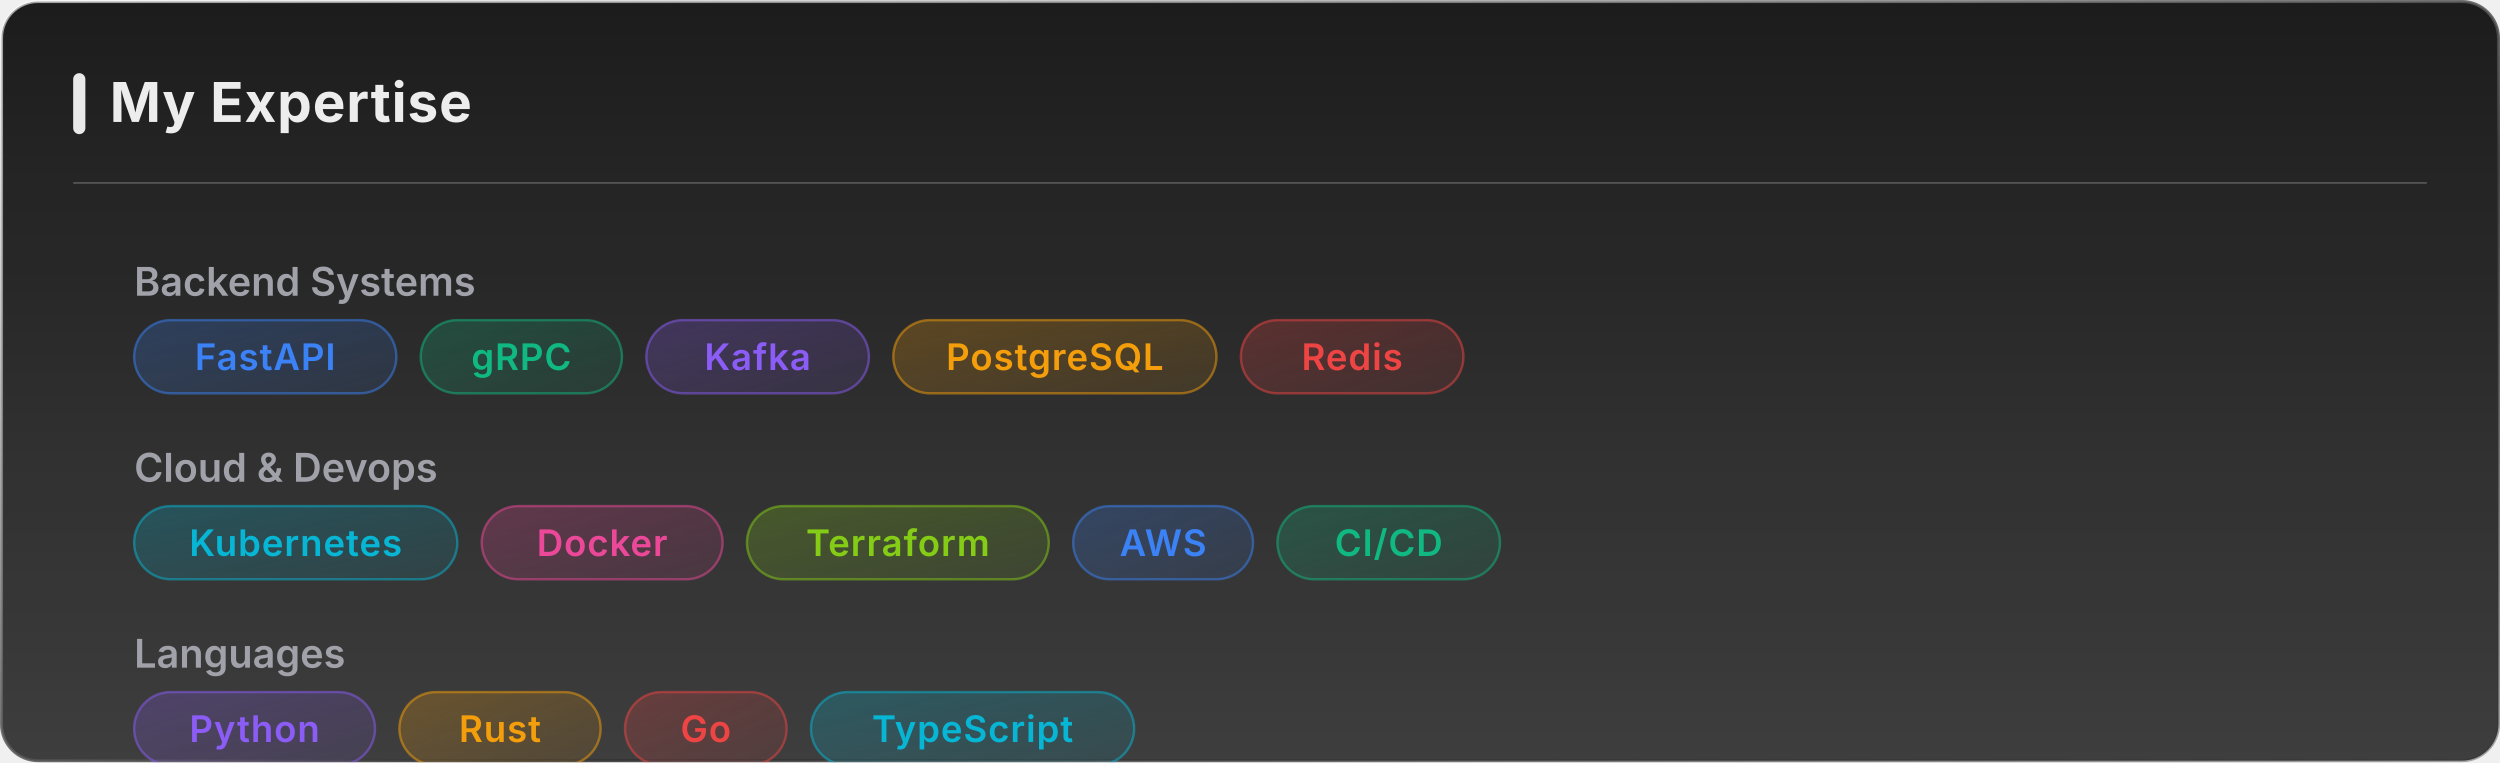
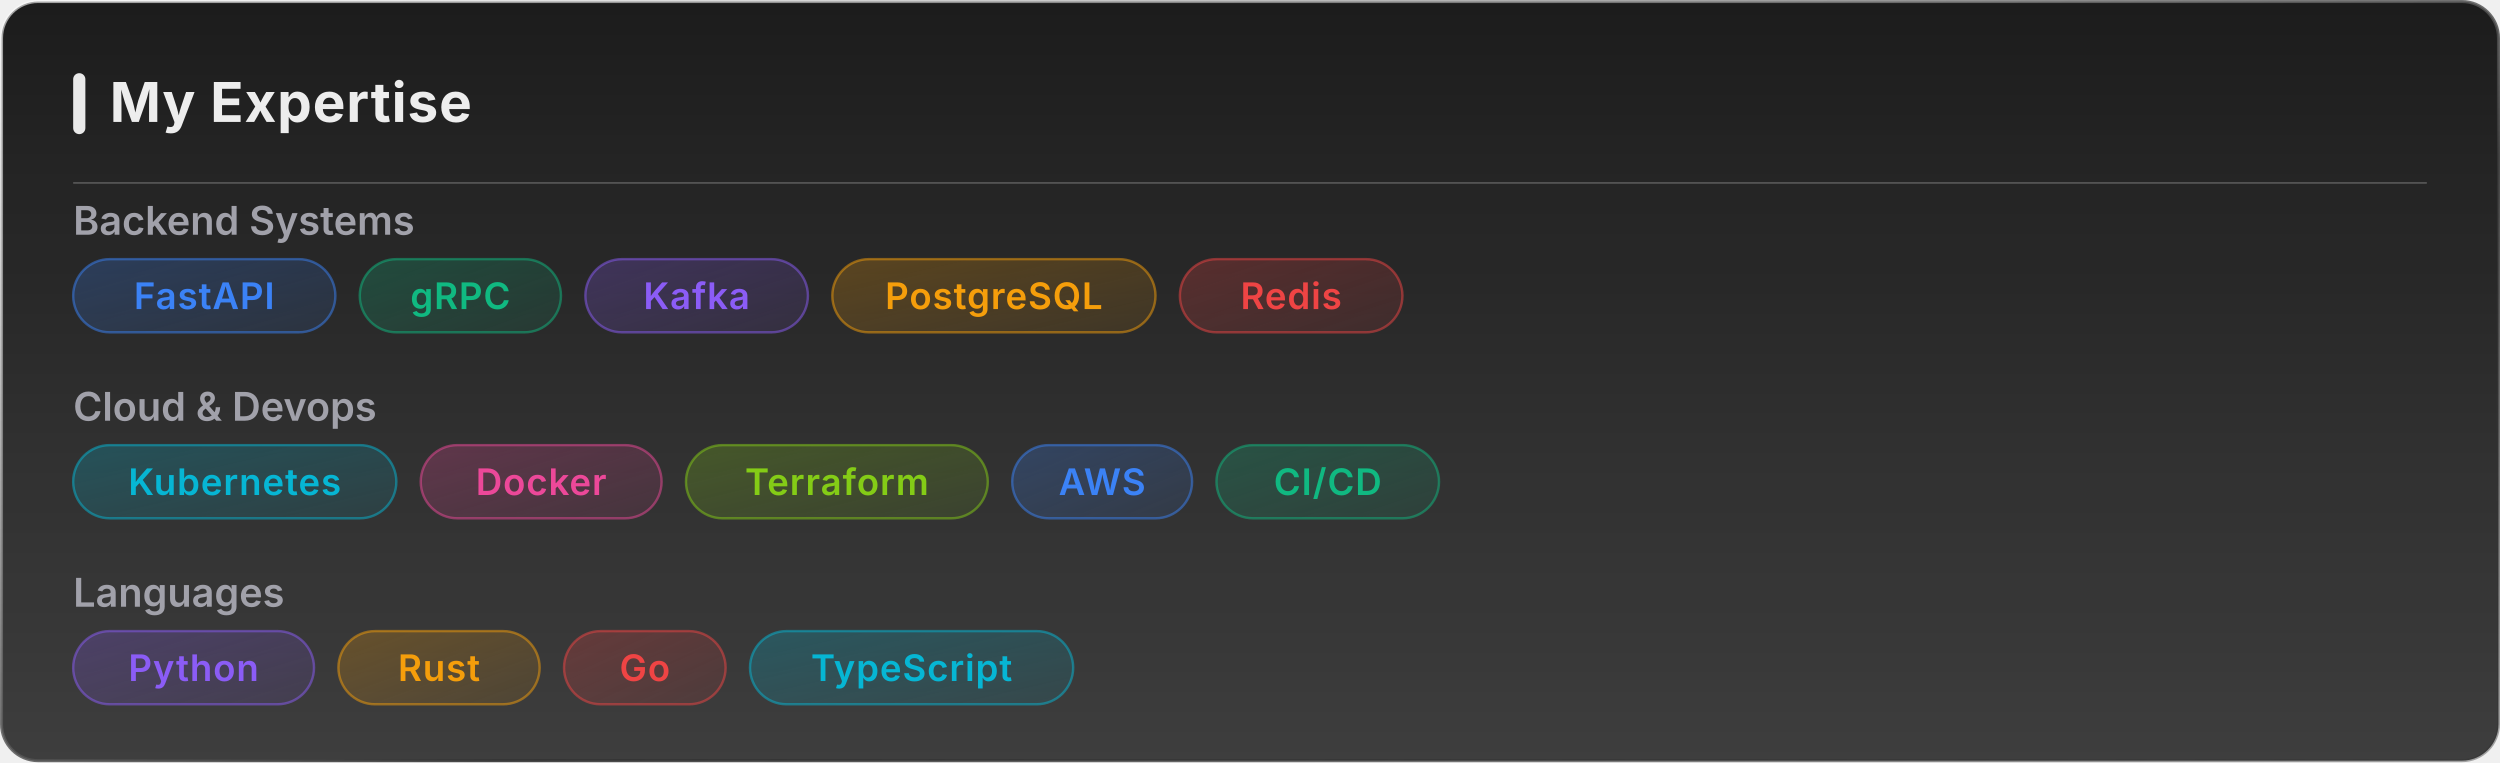
<svg xmlns="http://www.w3.org/2000/svg" width="820" height="250" viewBox="0 0 820 250" role="img">
  <defs>
    <linearGradient id="pf-progress-grad" x1="0%" y1="0%" x2="100%" y2="0%">
      <stop offset="0%" stop-color="#FFFFFF" stop-opacity="0.75" />
      <stop offset="70%" stop-color="#FFFFFF" />
      <stop offset="100%" stop-color="#0070F3" stop-opacity="0.9" />
    </linearGradient>
    <linearGradient id="pf-card-border" x1="0%" y1="0%" x2="100%" y2="100%">
      <stop offset="0%" stop-color="#FFFFFF" stop-opacity="0.6" />
      <stop offset="60%" stop-color="#333333" stop-opacity="0.9" />
      <stop offset="100%" stop-color="#333333" stop-opacity="0.4" />
    </linearGradient>
    <linearGradient id="pf-card-bg" x1="0%" y1="0%" x2="0%" y2="100%">
      <stop offset="0%" stop-color="#111111" stop-opacity="0.95" />
      <stop offset="100%" stop-color="#111111" stop-opacity="0.8" />
    </linearGradient>
    <linearGradient id="pf-card-gradient" x1="0%" y1="0%" x2="100%" y2="0%">
      <stop offset="0%" stop-color="#3b0918" />
      <stop offset="50%" stop-color="#1e1333" />
      <stop offset="100%" stop-color="#091629" />
    </linearGradient>
    <linearGradient id="pf-track-bg" x1="0%" y1="0%" x2="100%" y2="0%">
      <stop offset="0%" stop-color="#A1A1AA" stop-opacity="0.15" />
      <stop offset="100%" stop-color="#A1A1AA" stop-opacity="0.08" />
    </linearGradient>
    <linearGradient id="pf-badge-0" x1="0%" y1="0%" x2="100%" y2="100%">
      <stop offset="0%" stop-color="#3B82F6" stop-opacity="0.25" />
      <stop offset="100%" stop-color="#3B82F6" stop-opacity="0.1" />
    </linearGradient>
    <linearGradient id="pf-badge-1" x1="0%" y1="0%" x2="100%" y2="100%">
      <stop offset="0%" stop-color="#10B981" stop-opacity="0.25" />
      <stop offset="100%" stop-color="#10B981" stop-opacity="0.1" />
    </linearGradient>
    <linearGradient id="pf-badge-2" x1="0%" y1="0%" x2="100%" y2="100%">
      <stop offset="0%" stop-color="#8B5CF6" stop-opacity="0.25" />
      <stop offset="100%" stop-color="#8B5CF6" stop-opacity="0.1" />
    </linearGradient>
    <linearGradient id="pf-badge-3" x1="0%" y1="0%" x2="100%" y2="100%">
      <stop offset="0%" stop-color="#F59E0B" stop-opacity="0.25" />
      <stop offset="100%" stop-color="#F59E0B" stop-opacity="0.1" />
    </linearGradient>
    <linearGradient id="pf-badge-4" x1="0%" y1="0%" x2="100%" y2="100%">
      <stop offset="0%" stop-color="#EF4444" stop-opacity="0.25" />
      <stop offset="100%" stop-color="#EF4444" stop-opacity="0.1" />
    </linearGradient>
    <linearGradient id="pf-badge-5" x1="0%" y1="0%" x2="100%" y2="100%">
      <stop offset="0%" stop-color="#06B6D4" stop-opacity="0.25" />
      <stop offset="100%" stop-color="#06B6D4" stop-opacity="0.1" />
    </linearGradient>
    <linearGradient id="pf-badge-6" x1="0%" y1="0%" x2="100%" y2="100%">
      <stop offset="0%" stop-color="#EC4899" stop-opacity="0.25" />
      <stop offset="100%" stop-color="#EC4899" stop-opacity="0.1" />
    </linearGradient>
    <linearGradient id="pf-badge-7" x1="0%" y1="0%" x2="100%" y2="100%">
      <stop offset="0%" stop-color="#84CC16" stop-opacity="0.25" />
      <stop offset="100%" stop-color="#84CC16" stop-opacity="0.1" />
    </linearGradient>
  </defs>
  <svg x="0" y="0" width="820" height="250" viewBox="0 0 820 250" fill="none" role="group">
    <rect x="0.5" y="0.5" width="819" height="249" fill="url(#pf-card-bg)" stroke="url(#pf-card-border)" stroke-width="1" rx="12" />
    <rect x="24" y="24" width="4" height="20" rx="2" fill="#FFFFFF" opacity="0.9" />
    <text x="36" y="40" font-family="Inter, 'SF Pro Display', -apple-system, sans-serif" font-size="18" font-weight="700" fill="#EDEDED" letter-spacing="0.3">My Expertise</text>
    <line x1="24" y1="60" x2="796" y2="60" stroke="#FFFFFF" stroke-width="0.5" stroke-opacity="0.25" />
-     <text x="44" y="97" font-family="Inter, 'SF Pro Display', -apple-system, sans-serif" font-size="13" font-weight="600" fill="#A1A1AA">Backend Systems</text>
+     <text x="24" y="77" font-family="Inter, 'SF Pro Display', -apple-system, sans-serif" font-size="13" font-weight="600" fill="#A1A1AA">Backend Systems</text>
    <g role="term">
-       <rect x="44" y="105" width="86" height="24" rx="12" fill="url(#pf-badge-0)" stroke="#3B82F6" stroke-width="0.8" stroke-opacity="0.5" />
-       <text x="87.0" y="117.0" font-family="Inter, 'SF Pro Display', -apple-system, sans-serif" font-size="12" fill="#3B82F6" text-anchor="middle" dominant-baseline="central" font-weight="600" letter-spacing="0.3">FastAPI</text>
+       <rect x="24" y="85" width="86" height="24" rx="12" fill="url(#pf-badge-0)" stroke="#3B82F6" stroke-width="0.8" stroke-opacity="0.5" />
+       <text x="67.0" y="97.0" font-family="Inter, 'SF Pro Display', -apple-system, sans-serif" font-size="12" fill="#3B82F6" text-anchor="middle" dominant-baseline="central" font-weight="600" letter-spacing="0.3">FastAPI</text>
    </g>
    <g role="term">
-       <rect x="138" y="105" width="66" height="24" rx="12" fill="url(#pf-badge-1)" stroke="#10B981" stroke-width="0.8" stroke-opacity="0.5" />
-       <text x="171.0" y="117.0" font-family="Inter, 'SF Pro Display', -apple-system, sans-serif" font-size="12" fill="#10B981" text-anchor="middle" dominant-baseline="central" font-weight="600" letter-spacing="0.3">gRPC</text>
+       <rect x="118" y="85" width="66" height="24" rx="12" fill="url(#pf-badge-1)" stroke="#10B981" stroke-width="0.8" stroke-opacity="0.5" />
+       <text x="151.0" y="97.0" font-family="Inter, 'SF Pro Display', -apple-system, sans-serif" font-size="12" fill="#10B981" text-anchor="middle" dominant-baseline="central" font-weight="600" letter-spacing="0.3">gRPC</text>
    </g>
    <g role="term">
-       <rect x="212" y="105" width="73" height="24" rx="12" fill="url(#pf-badge-2)" stroke="#8B5CF6" stroke-width="0.8" stroke-opacity="0.5" />
-       <text x="248.5" y="117.0" font-family="Inter, 'SF Pro Display', -apple-system, sans-serif" font-size="12" fill="#8B5CF6" text-anchor="middle" dominant-baseline="central" font-weight="600" letter-spacing="0.3">Kafka</text>
+       <rect x="192" y="85" width="73" height="24" rx="12" fill="url(#pf-badge-2)" stroke="#8B5CF6" stroke-width="0.8" stroke-opacity="0.5" />
+       <text x="228.5" y="97.0" font-family="Inter, 'SF Pro Display', -apple-system, sans-serif" font-size="12" fill="#8B5CF6" text-anchor="middle" dominant-baseline="central" font-weight="600" letter-spacing="0.3">Kafka</text>
    </g>
    <g role="term">
-       <rect x="293" y="105" width="106" height="24" rx="12" fill="url(#pf-badge-3)" stroke="#F59E0B" stroke-width="0.8" stroke-opacity="0.5" />
-       <text x="346.0" y="117.0" font-family="Inter, 'SF Pro Display', -apple-system, sans-serif" font-size="12" fill="#F59E0B" text-anchor="middle" dominant-baseline="central" font-weight="600" letter-spacing="0.3">PostgreSQL</text>
+       <rect x="273" y="85" width="106" height="24" rx="12" fill="url(#pf-badge-3)" stroke="#F59E0B" stroke-width="0.8" stroke-opacity="0.5" />
+       <text x="326.0" y="97.0" font-family="Inter, 'SF Pro Display', -apple-system, sans-serif" font-size="12" fill="#F59E0B" text-anchor="middle" dominant-baseline="central" font-weight="600" letter-spacing="0.3">PostgreSQL</text>
    </g>
    <g role="term">
-       <rect x="407" y="105" width="73" height="24" rx="12" fill="url(#pf-badge-4)" stroke="#EF4444" stroke-width="0.8" stroke-opacity="0.5" />
-       <text x="443.5" y="117.0" font-family="Inter, 'SF Pro Display', -apple-system, sans-serif" font-size="12" fill="#EF4444" text-anchor="middle" dominant-baseline="central" font-weight="600" letter-spacing="0.3">Redis</text>
+       <rect x="387" y="85" width="73" height="24" rx="12" fill="url(#pf-badge-4)" stroke="#EF4444" stroke-width="0.8" stroke-opacity="0.5" />
+       <text x="423.5" y="97.0" font-family="Inter, 'SF Pro Display', -apple-system, sans-serif" font-size="12" fill="#EF4444" text-anchor="middle" dominant-baseline="central" font-weight="600" letter-spacing="0.3">Redis</text>
    </g>
-     <text x="44" y="158" font-family="Inter, 'SF Pro Display', -apple-system, sans-serif" font-size="13" font-weight="600" fill="#A1A1AA">Cloud &amp; Devops</text>
+     <text x="24" y="138" font-family="Inter, 'SF Pro Display', -apple-system, sans-serif" font-size="13" font-weight="600" fill="#A1A1AA">Cloud &amp; Devops</text>
    <g role="term">
-       <rect x="44" y="166" width="106" height="24" rx="12" fill="url(#pf-badge-5)" stroke="#06B6D4" stroke-width="0.8" stroke-opacity="0.5" />
-       <text x="97.0" y="178.0" font-family="Inter, 'SF Pro Display', -apple-system, sans-serif" font-size="12" fill="#06B6D4" text-anchor="middle" dominant-baseline="central" font-weight="600" letter-spacing="0.3">Kubernetes</text>
+       <rect x="24" y="146" width="106" height="24" rx="12" fill="url(#pf-badge-5)" stroke="#06B6D4" stroke-width="0.8" stroke-opacity="0.5" />
+       <text x="77.0" y="158.0" font-family="Inter, 'SF Pro Display', -apple-system, sans-serif" font-size="12" fill="#06B6D4" text-anchor="middle" dominant-baseline="central" font-weight="600" letter-spacing="0.3">Kubernetes</text>
    </g>
    <g role="term">
-       <rect x="158" y="166" width="79" height="24" rx="12" fill="url(#pf-badge-6)" stroke="#EC4899" stroke-width="0.8" stroke-opacity="0.5" />
-       <text x="197.5" y="178.0" font-family="Inter, 'SF Pro Display', -apple-system, sans-serif" font-size="12" fill="#EC4899" text-anchor="middle" dominant-baseline="central" font-weight="600" letter-spacing="0.3">Docker</text>
+       <rect x="138" y="146" width="79" height="24" rx="12" fill="url(#pf-badge-6)" stroke="#EC4899" stroke-width="0.8" stroke-opacity="0.5" />
+       <text x="177.5" y="158.0" font-family="Inter, 'SF Pro Display', -apple-system, sans-serif" font-size="12" fill="#EC4899" text-anchor="middle" dominant-baseline="central" font-weight="600" letter-spacing="0.3">Docker</text>
    </g>
    <g role="term">
-       <rect x="245" y="166" width="99" height="24" rx="12" fill="url(#pf-badge-7)" stroke="#84CC16" stroke-width="0.8" stroke-opacity="0.5" />
-       <text x="294.5" y="178.0" font-family="Inter, 'SF Pro Display', -apple-system, sans-serif" font-size="12" fill="#84CC16" text-anchor="middle" dominant-baseline="central" font-weight="600" letter-spacing="0.3">Terraform</text>
+       <rect x="225" y="146" width="99" height="24" rx="12" fill="url(#pf-badge-7)" stroke="#84CC16" stroke-width="0.8" stroke-opacity="0.5" />
+       <text x="274.5" y="158.0" font-family="Inter, 'SF Pro Display', -apple-system, sans-serif" font-size="12" fill="#84CC16" text-anchor="middle" dominant-baseline="central" font-weight="600" letter-spacing="0.3">Terraform</text>
    </g>
    <g role="term">
-       <rect x="352" y="166" width="59" height="24" rx="12" fill="url(#pf-badge-0)" stroke="#3B82F6" stroke-width="0.8" stroke-opacity="0.5" />
-       <text x="381.5" y="178.0" font-family="Inter, 'SF Pro Display', -apple-system, sans-serif" font-size="12" fill="#3B82F6" text-anchor="middle" dominant-baseline="central" font-weight="600" letter-spacing="0.3">AWS</text>
+       <rect x="332" y="146" width="59" height="24" rx="12" fill="url(#pf-badge-0)" stroke="#3B82F6" stroke-width="0.8" stroke-opacity="0.5" />
+       <text x="361.5" y="158.0" font-family="Inter, 'SF Pro Display', -apple-system, sans-serif" font-size="12" fill="#3B82F6" text-anchor="middle" dominant-baseline="central" font-weight="600" letter-spacing="0.3">AWS</text>
    </g>
    <g role="term">
-       <rect x="419" y="166" width="73" height="24" rx="12" fill="url(#pf-badge-1)" stroke="#10B981" stroke-width="0.8" stroke-opacity="0.5" />
-       <text x="455.5" y="178.0" font-family="Inter, 'SF Pro Display', -apple-system, sans-serif" font-size="12" fill="#10B981" text-anchor="middle" dominant-baseline="central" font-weight="600" letter-spacing="0.3">CI/CD</text>
+       <rect x="399" y="146" width="73" height="24" rx="12" fill="url(#pf-badge-1)" stroke="#10B981" stroke-width="0.8" stroke-opacity="0.5" />
+       <text x="435.5" y="158.0" font-family="Inter, 'SF Pro Display', -apple-system, sans-serif" font-size="12" fill="#10B981" text-anchor="middle" dominant-baseline="central" font-weight="600" letter-spacing="0.3">CI/CD</text>
    </g>
-     <text x="44" y="219" font-family="Inter, 'SF Pro Display', -apple-system, sans-serif" font-size="13" font-weight="600" fill="#A1A1AA">Languages</text>
+     <text x="24" y="199" font-family="Inter, 'SF Pro Display', -apple-system, sans-serif" font-size="13" font-weight="600" fill="#A1A1AA">Languages</text>
    <g role="term">
-       <rect x="44" y="227" width="79" height="24" rx="12" fill="url(#pf-badge-2)" stroke="#8B5CF6" stroke-width="0.8" stroke-opacity="0.5" />
-       <text x="83.5" y="239.0" font-family="Inter, 'SF Pro Display', -apple-system, sans-serif" font-size="12" fill="#8B5CF6" text-anchor="middle" dominant-baseline="central" font-weight="600" letter-spacing="0.3">Python</text>
+       <rect x="24" y="207" width="79" height="24" rx="12" fill="url(#pf-badge-2)" stroke="#8B5CF6" stroke-width="0.8" stroke-opacity="0.5" />
+       <text x="63.5" y="219.0" font-family="Inter, 'SF Pro Display', -apple-system, sans-serif" font-size="12" fill="#8B5CF6" text-anchor="middle" dominant-baseline="central" font-weight="600" letter-spacing="0.3">Python</text>
    </g>
    <g role="term">
-       <rect x="131" y="227" width="66" height="24" rx="12" fill="url(#pf-badge-3)" stroke="#F59E0B" stroke-width="0.8" stroke-opacity="0.5" />
-       <text x="164.0" y="239.0" font-family="Inter, 'SF Pro Display', -apple-system, sans-serif" font-size="12" fill="#F59E0B" text-anchor="middle" dominant-baseline="central" font-weight="600" letter-spacing="0.3">Rust</text>
+       <rect x="111" y="207" width="66" height="24" rx="12" fill="url(#pf-badge-3)" stroke="#F59E0B" stroke-width="0.8" stroke-opacity="0.5" />
+       <text x="144.0" y="219.0" font-family="Inter, 'SF Pro Display', -apple-system, sans-serif" font-size="12" fill="#F59E0B" text-anchor="middle" dominant-baseline="central" font-weight="600" letter-spacing="0.3">Rust</text>
    </g>
    <g role="term">
-       <rect x="205" y="227" width="53" height="24" rx="12" fill="url(#pf-badge-4)" stroke="#EF4444" stroke-width="0.8" stroke-opacity="0.5" />
-       <text x="231.5" y="239.0" font-family="Inter, 'SF Pro Display', -apple-system, sans-serif" font-size="12" fill="#EF4444" text-anchor="middle" dominant-baseline="central" font-weight="600" letter-spacing="0.3">Go</text>
+       <rect x="185" y="207" width="53" height="24" rx="12" fill="url(#pf-badge-4)" stroke="#EF4444" stroke-width="0.8" stroke-opacity="0.5" />
+       <text x="211.5" y="219.0" font-family="Inter, 'SF Pro Display', -apple-system, sans-serif" font-size="12" fill="#EF4444" text-anchor="middle" dominant-baseline="central" font-weight="600" letter-spacing="0.3">Go</text>
    </g>
    <g role="term">
-       <rect x="266" y="227" width="106" height="24" rx="12" fill="url(#pf-badge-5)" stroke="#06B6D4" stroke-width="0.8" stroke-opacity="0.5" />
-       <text x="319.0" y="239.0" font-family="Inter, 'SF Pro Display', -apple-system, sans-serif" font-size="12" fill="#06B6D4" text-anchor="middle" dominant-baseline="central" font-weight="600" letter-spacing="0.3">TypeScript</text>
+       <rect x="246" y="207" width="106" height="24" rx="12" fill="url(#pf-badge-5)" stroke="#06B6D4" stroke-width="0.8" stroke-opacity="0.5" />
+       <text x="299.0" y="219.0" font-family="Inter, 'SF Pro Display', -apple-system, sans-serif" font-size="12" fill="#06B6D4" text-anchor="middle" dominant-baseline="central" font-weight="600" letter-spacing="0.3">TypeScript</text>
    </g>
  </svg>
</svg>
